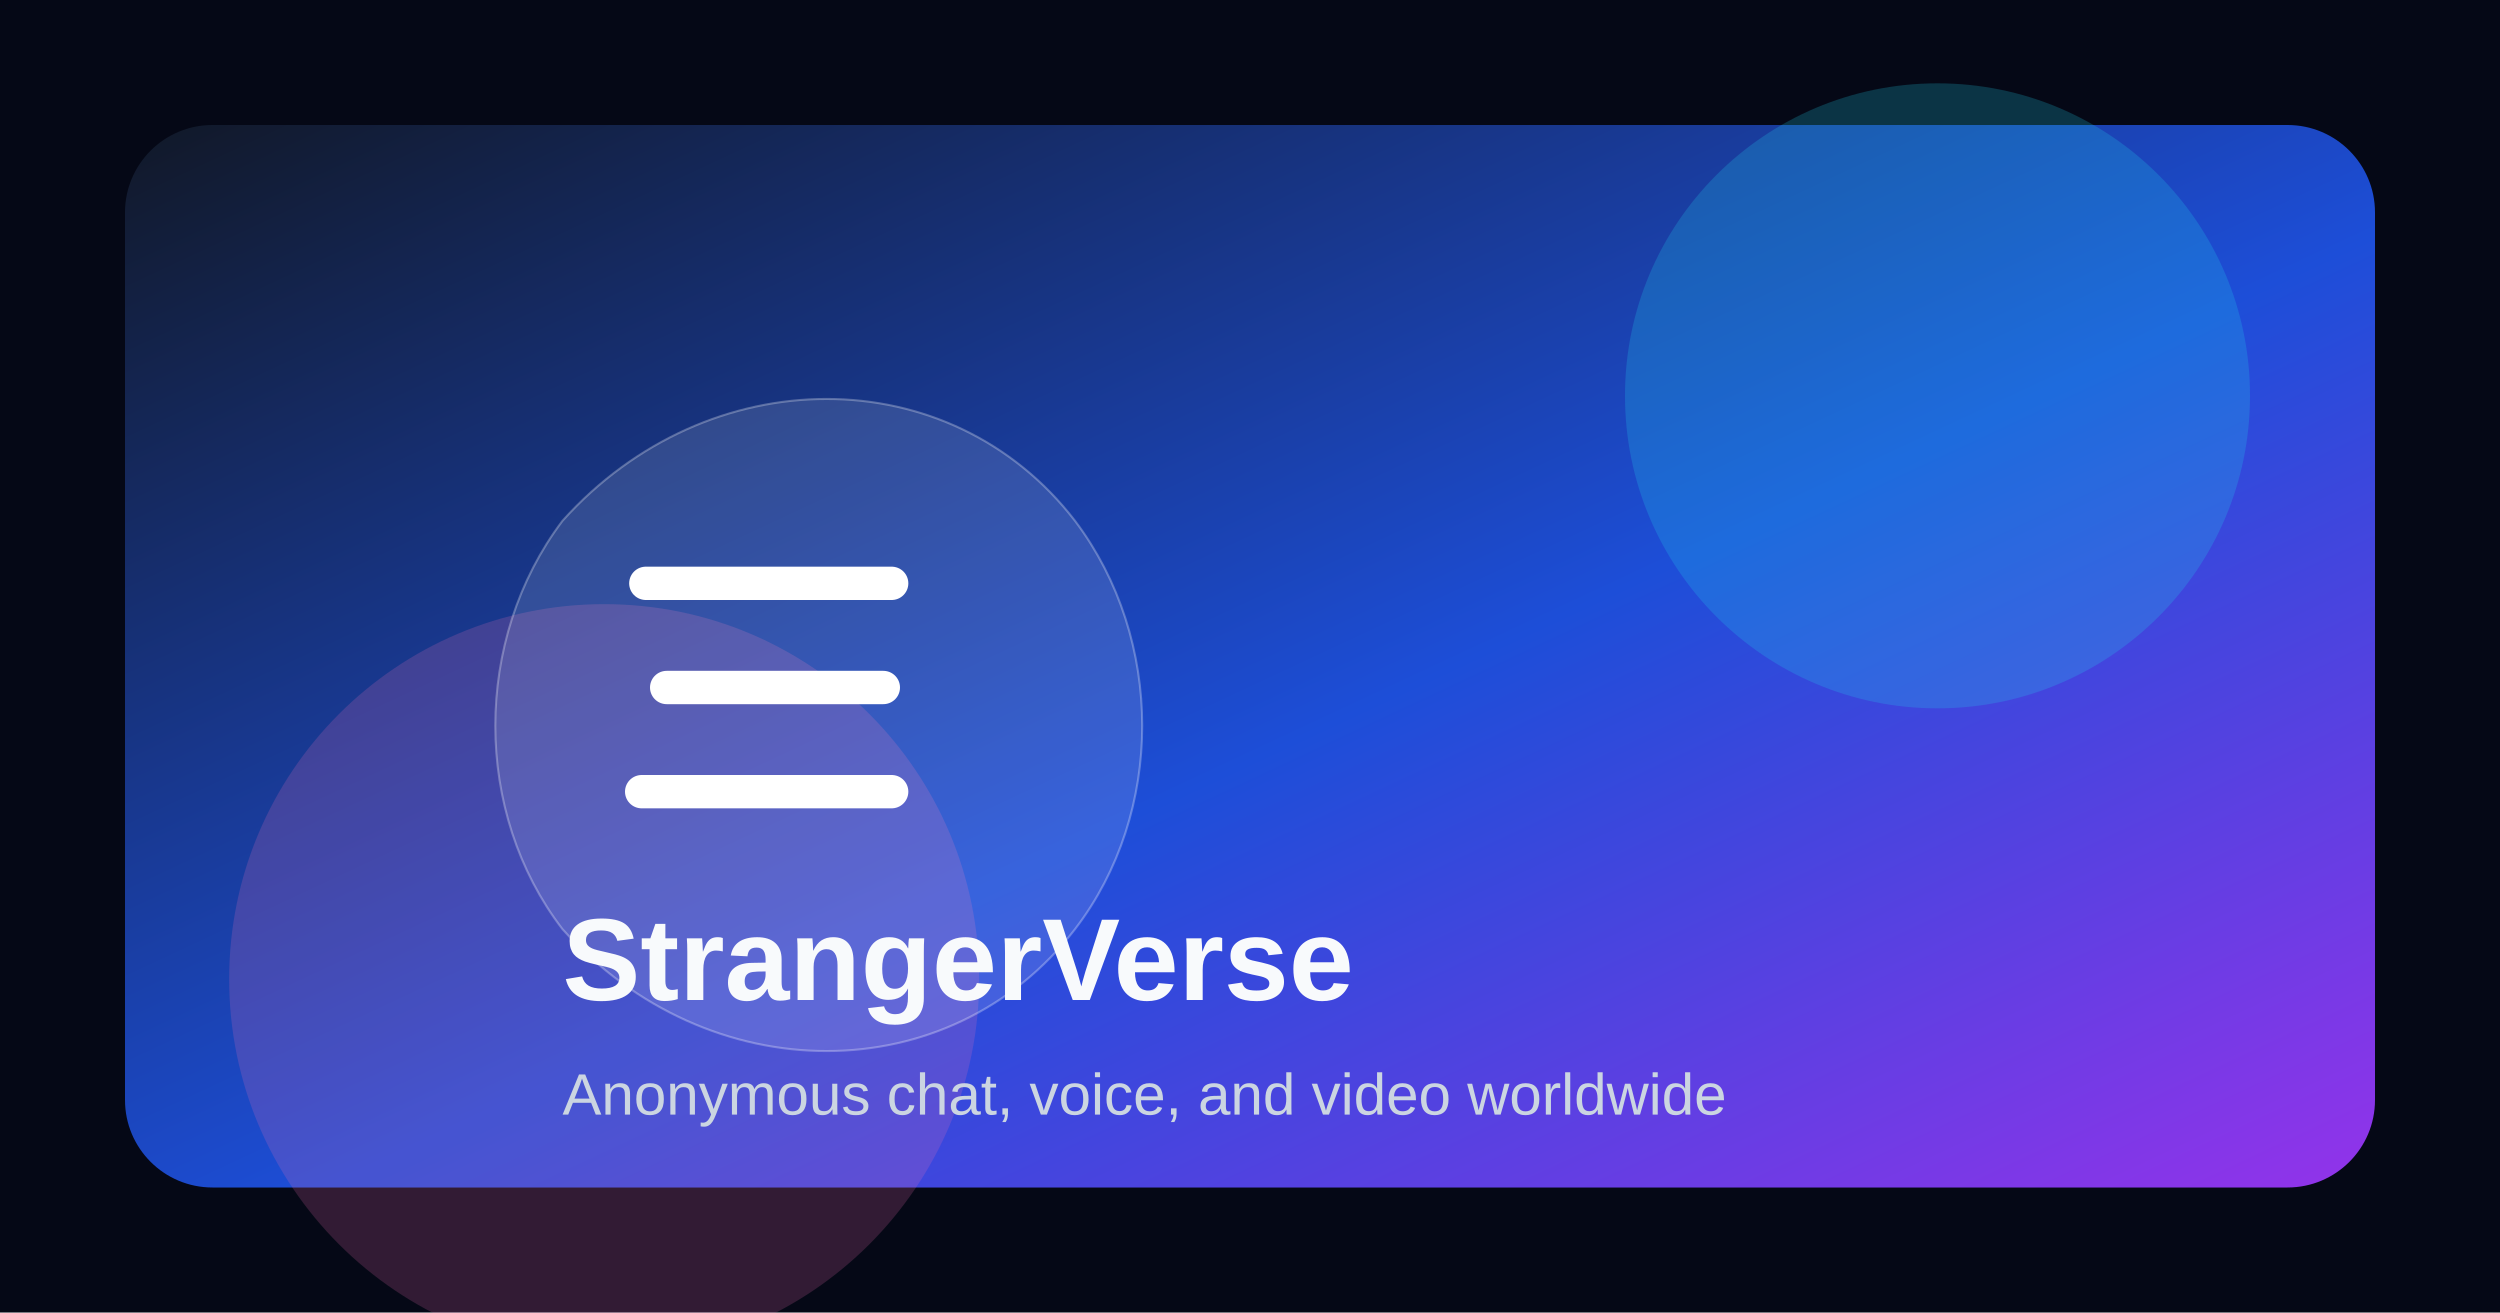
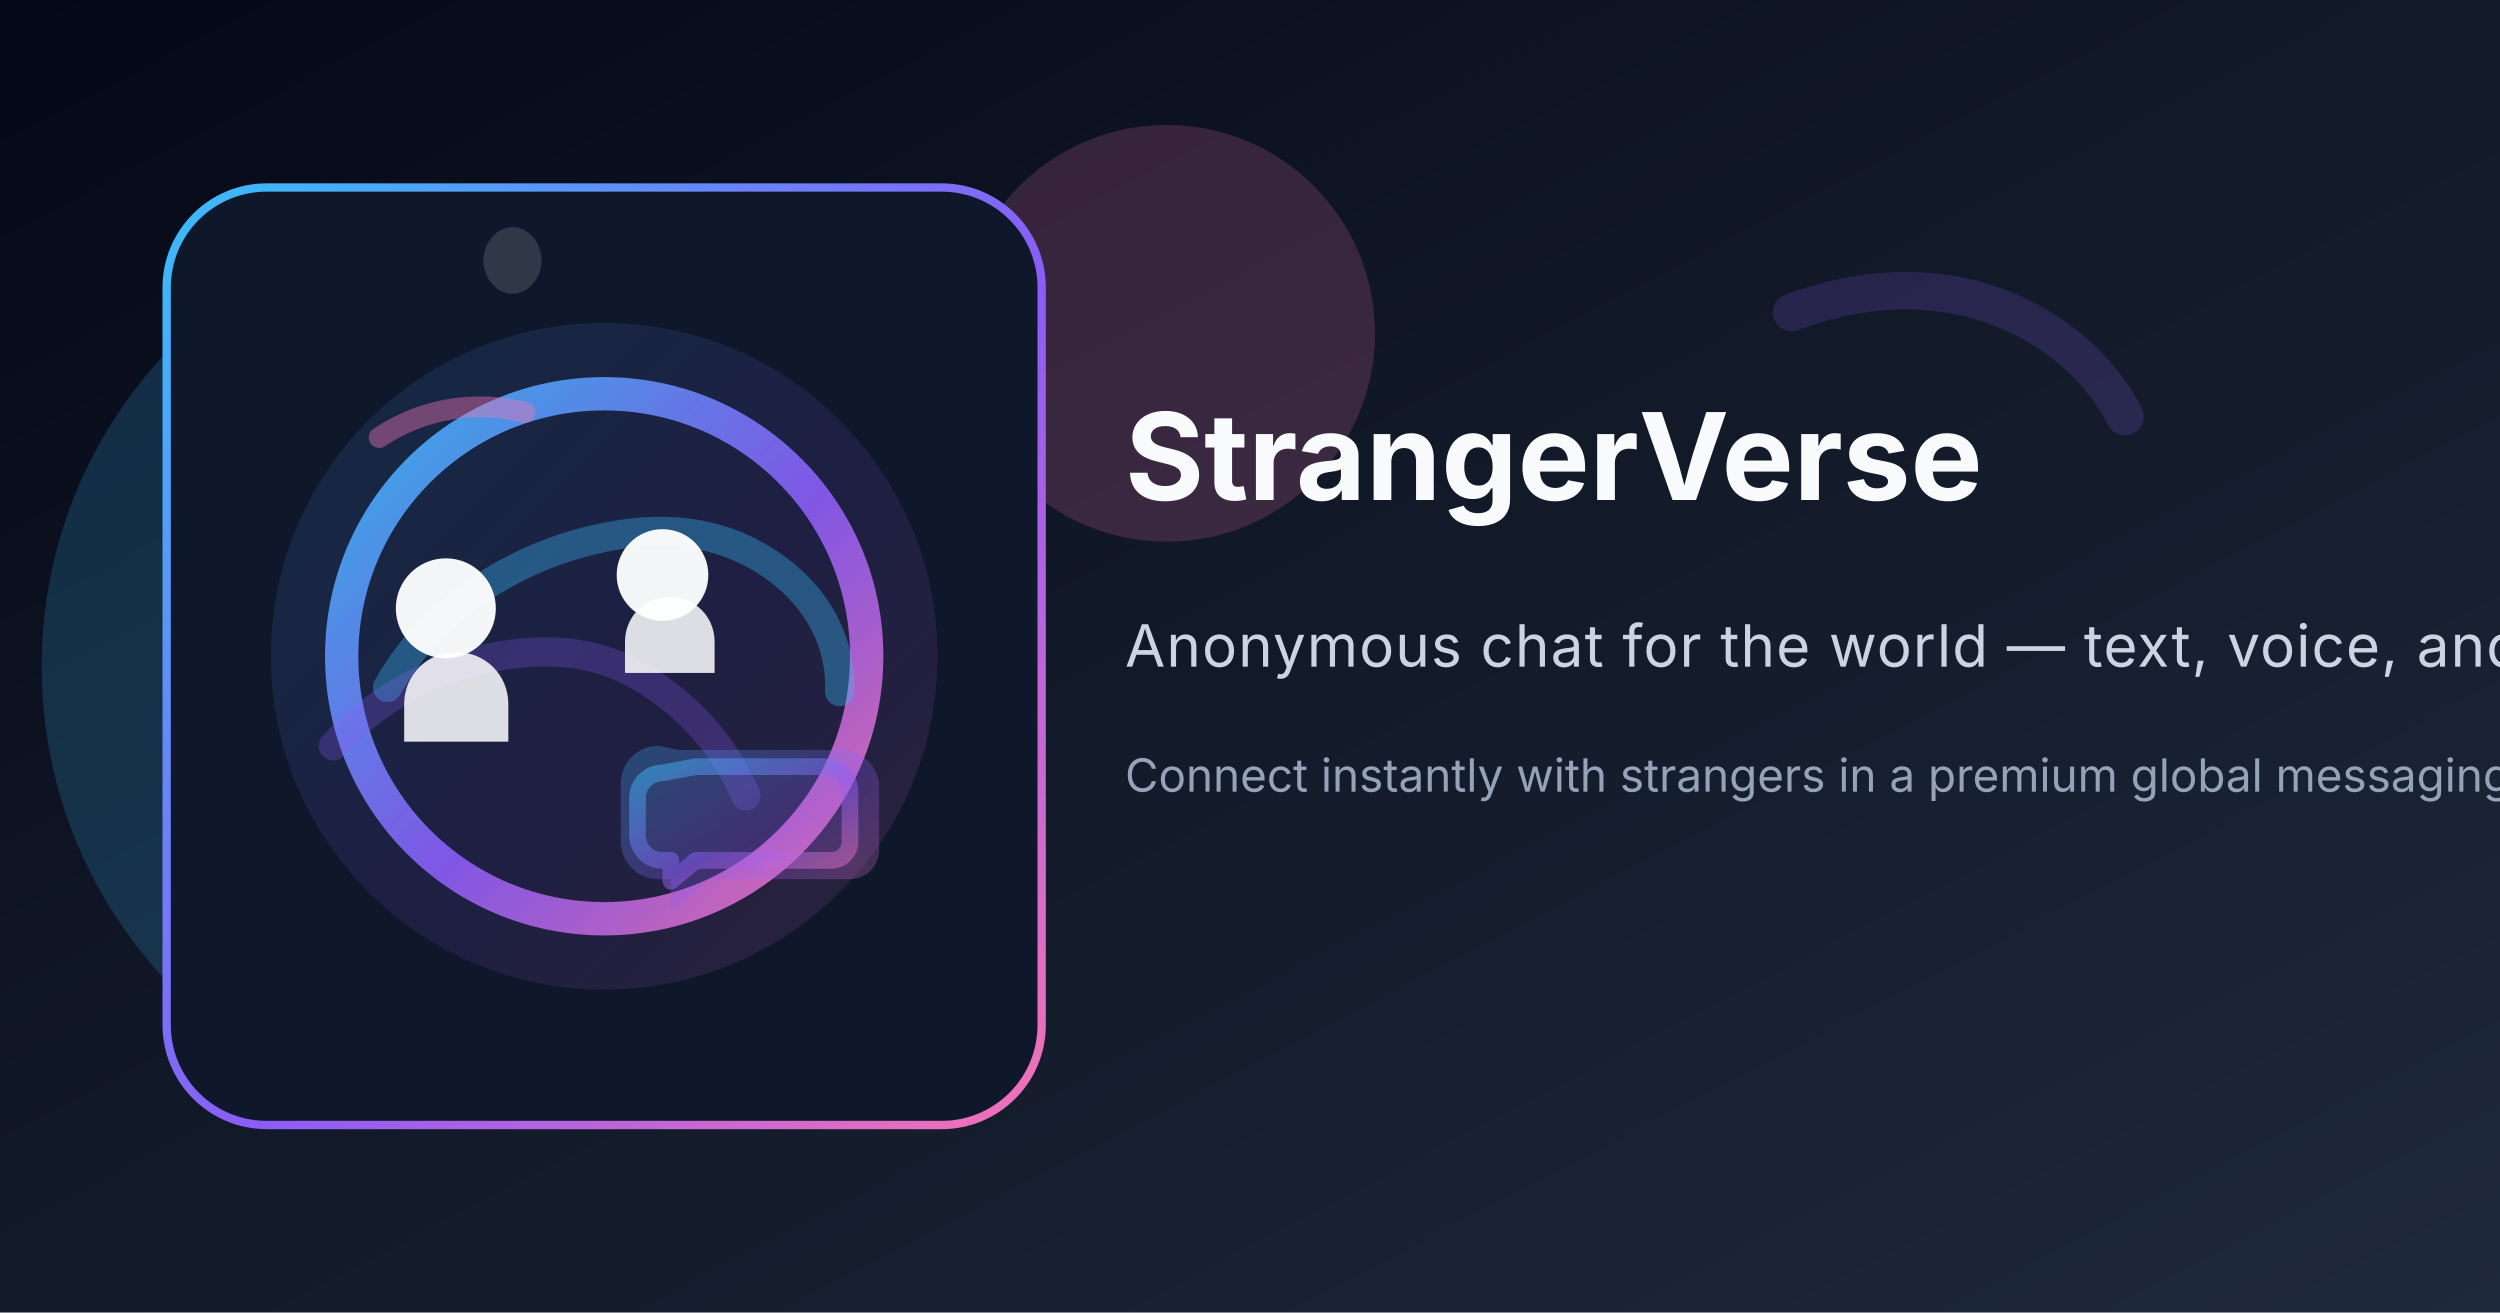
<svg xmlns="http://www.w3.org/2000/svg" viewBox="0 0 1200 630" role="img" aria-label="StrangerVerse preview">
-   <rect width="1200" height="630" fill="#050816" />
-   <rect x="60" y="60" width="1080" height="510" rx="42" fill="url(#bg)" />
  <defs>
    <linearGradient id="bg" x1="0%" y1="0%" x2="100%" y2="100%">
-       <stop offset="0%" stop-color="#111827" />
-       <stop offset="55%" stop-color="#1d4ed8" />
-       <stop offset="100%" stop-color="#9333ea" />
+       <stop offset="0%" stop-color="#050816" />
+       <stop offset="45%" stop-color="#111827" />
+       <stop offset="100%" stop-color="#1e293b" />
+     </linearGradient>
+     <linearGradient id="brand" x1="0%" y1="0%" x2="100%" y2="100%">
+       <stop offset="0%" stop-color="#38bdf8" />
+       <stop offset="55%" stop-color="#8b5cf6" />
+       <stop offset="100%" stop-color="#f472b6" />
    </linearGradient>
  </defs>
-   <circle cx="930" cy="190" r="150" fill="#22d3ee" fill-opacity="0.22" />
-   <circle cx="290" cy="470" r="180" fill="#f472b6" fill-opacity="0.19" />
-   <path d="M270 250c70-78 186-78 246 0 43 57 43 140 0 196-60 78-176 78-246 0-43-56-43-139 0-196Z" fill="#ffffff" fill-opacity="0.12" stroke="#ffffff" stroke-opacity="0.28" />
-   <path d="M310 280h118" stroke="#ffffff" stroke-width="16" stroke-linecap="round" />
-   <path d="M320 330h104" stroke="#ffffff" stroke-width="16" stroke-linecap="round" />
-   <path d="M308 380h120" stroke="#ffffff" stroke-width="16" stroke-linecap="round" />
-   <text x="270" y="480" fill="#f8fafc" font-family="Arial, sans-serif" font-size="56" font-weight="700">StrangerVerse</text>
-   <text x="270" y="535" fill="#cbd5e1" font-family="Arial, sans-serif" font-size="28">Anonymous chat, voice, and video worldwide</text>
+   <rect width="1200" height="630" fill="url(#bg)" />
+   <g opacity="0.18">
+     <circle cx="240" cy="320" r="220" fill="#38bdf8" />
+     <circle cx="560" cy="160" r="100" fill="#f472b6" />
+     <path d="M860 150c80-30 140 10 160 50" stroke="#8b5cf6" stroke-width="18" stroke-linecap="round" fill="none" />
+   </g>
+   <rect x="80" y="90" width="420" height="450" rx="48" fill="#0f172a" stroke="url(#brand)" stroke-width="4" />
+   <circle cx="290" cy="315" r="160" fill="url(#brand)" fill-opacity="0.12" />
+   <circle cx="290" cy="315" r="126" stroke="url(#brand)" stroke-width="16" fill="none" opacity="0.9" />
+   <path d="M186 330c22-40 68-68 116-74 24-3 46 1 65 13 24 15 37 38 36 63" fill="none" stroke="#38bdf8" stroke-width="14" stroke-linecap="round" opacity="0.35" />
+   <path d="M160 358c22-24 52-40 86-44 22-3 42 0 60 10 24 14 42 34 52 58" fill="none" stroke="#8b5cf6" stroke-width="14" stroke-linecap="round" opacity="0.25" />
+   <circle cx="214" cy="292" r="24" fill="#ffffff" fill-opacity="0.95" />
+   <path d="M194 338c0-14 11-25 25-25s25 11 25 25v18h-50v-18Z" fill="#ffffff" fill-opacity="0.85" />
+   <circle cx="318" cy="276" r="22" fill="#ffffff" fill-opacity="0.95" />
+   <path d="M300 308c0-12 9.5-21.5 21.5-21.5S343 296 343 308v15h-43v-15Z" fill="#ffffff" fill-opacity="0.85" />
+   <path d="M326 360h78a18 18 0 0 1 18 18v30a14 14 0 0 1-14 14H340l-18 16v-16h-6a18 18 0 0 1-18-18v-28a18 18 0 0 1 18-18Z" fill="url(#brand)" opacity="0.28" />
+   <path d="M334 368h62a12 12 0 0 1 12 12v24a9 9 0 0 1-9 9H334l-12 10v-10h-4a12 12 0 0 1-12-12v-18a12 12 0 0 1 12-12Z" fill="none" stroke="url(#brand)" stroke-width="8" opacity="0.5" stroke-linejoin="round" />
+   <path d="M182 210c21-14 46-18 70-12" fill="none" stroke="#f472b6" stroke-width="10" stroke-linecap="round" opacity="0.42" />
+   <path d="M260 125c0 8-6 16-14 16s-14-8-14-16 6-16 14-16 14 8 14 16Z" fill="#ffffff" opacity="0.14" />
+   <text x="540" y="240" fill="#f8fafc" font-family="Inter, system-ui, sans-serif" font-size="58" font-weight="700">StrangerVerse</text>
+   <text x="540" y="320" fill="#cbd5e1" font-family="Inter, system-ui, sans-serif" font-size="28" letter-spacing="0.02em">Anonymous chat for the world — text, voice, and video.</text>
+   <text x="540" y="380" fill="#94a3b8" font-family="Inter, system-ui, sans-serif" font-size="22">Connect instantly with strangers in a premium global messaging experience.</text>
</svg>
